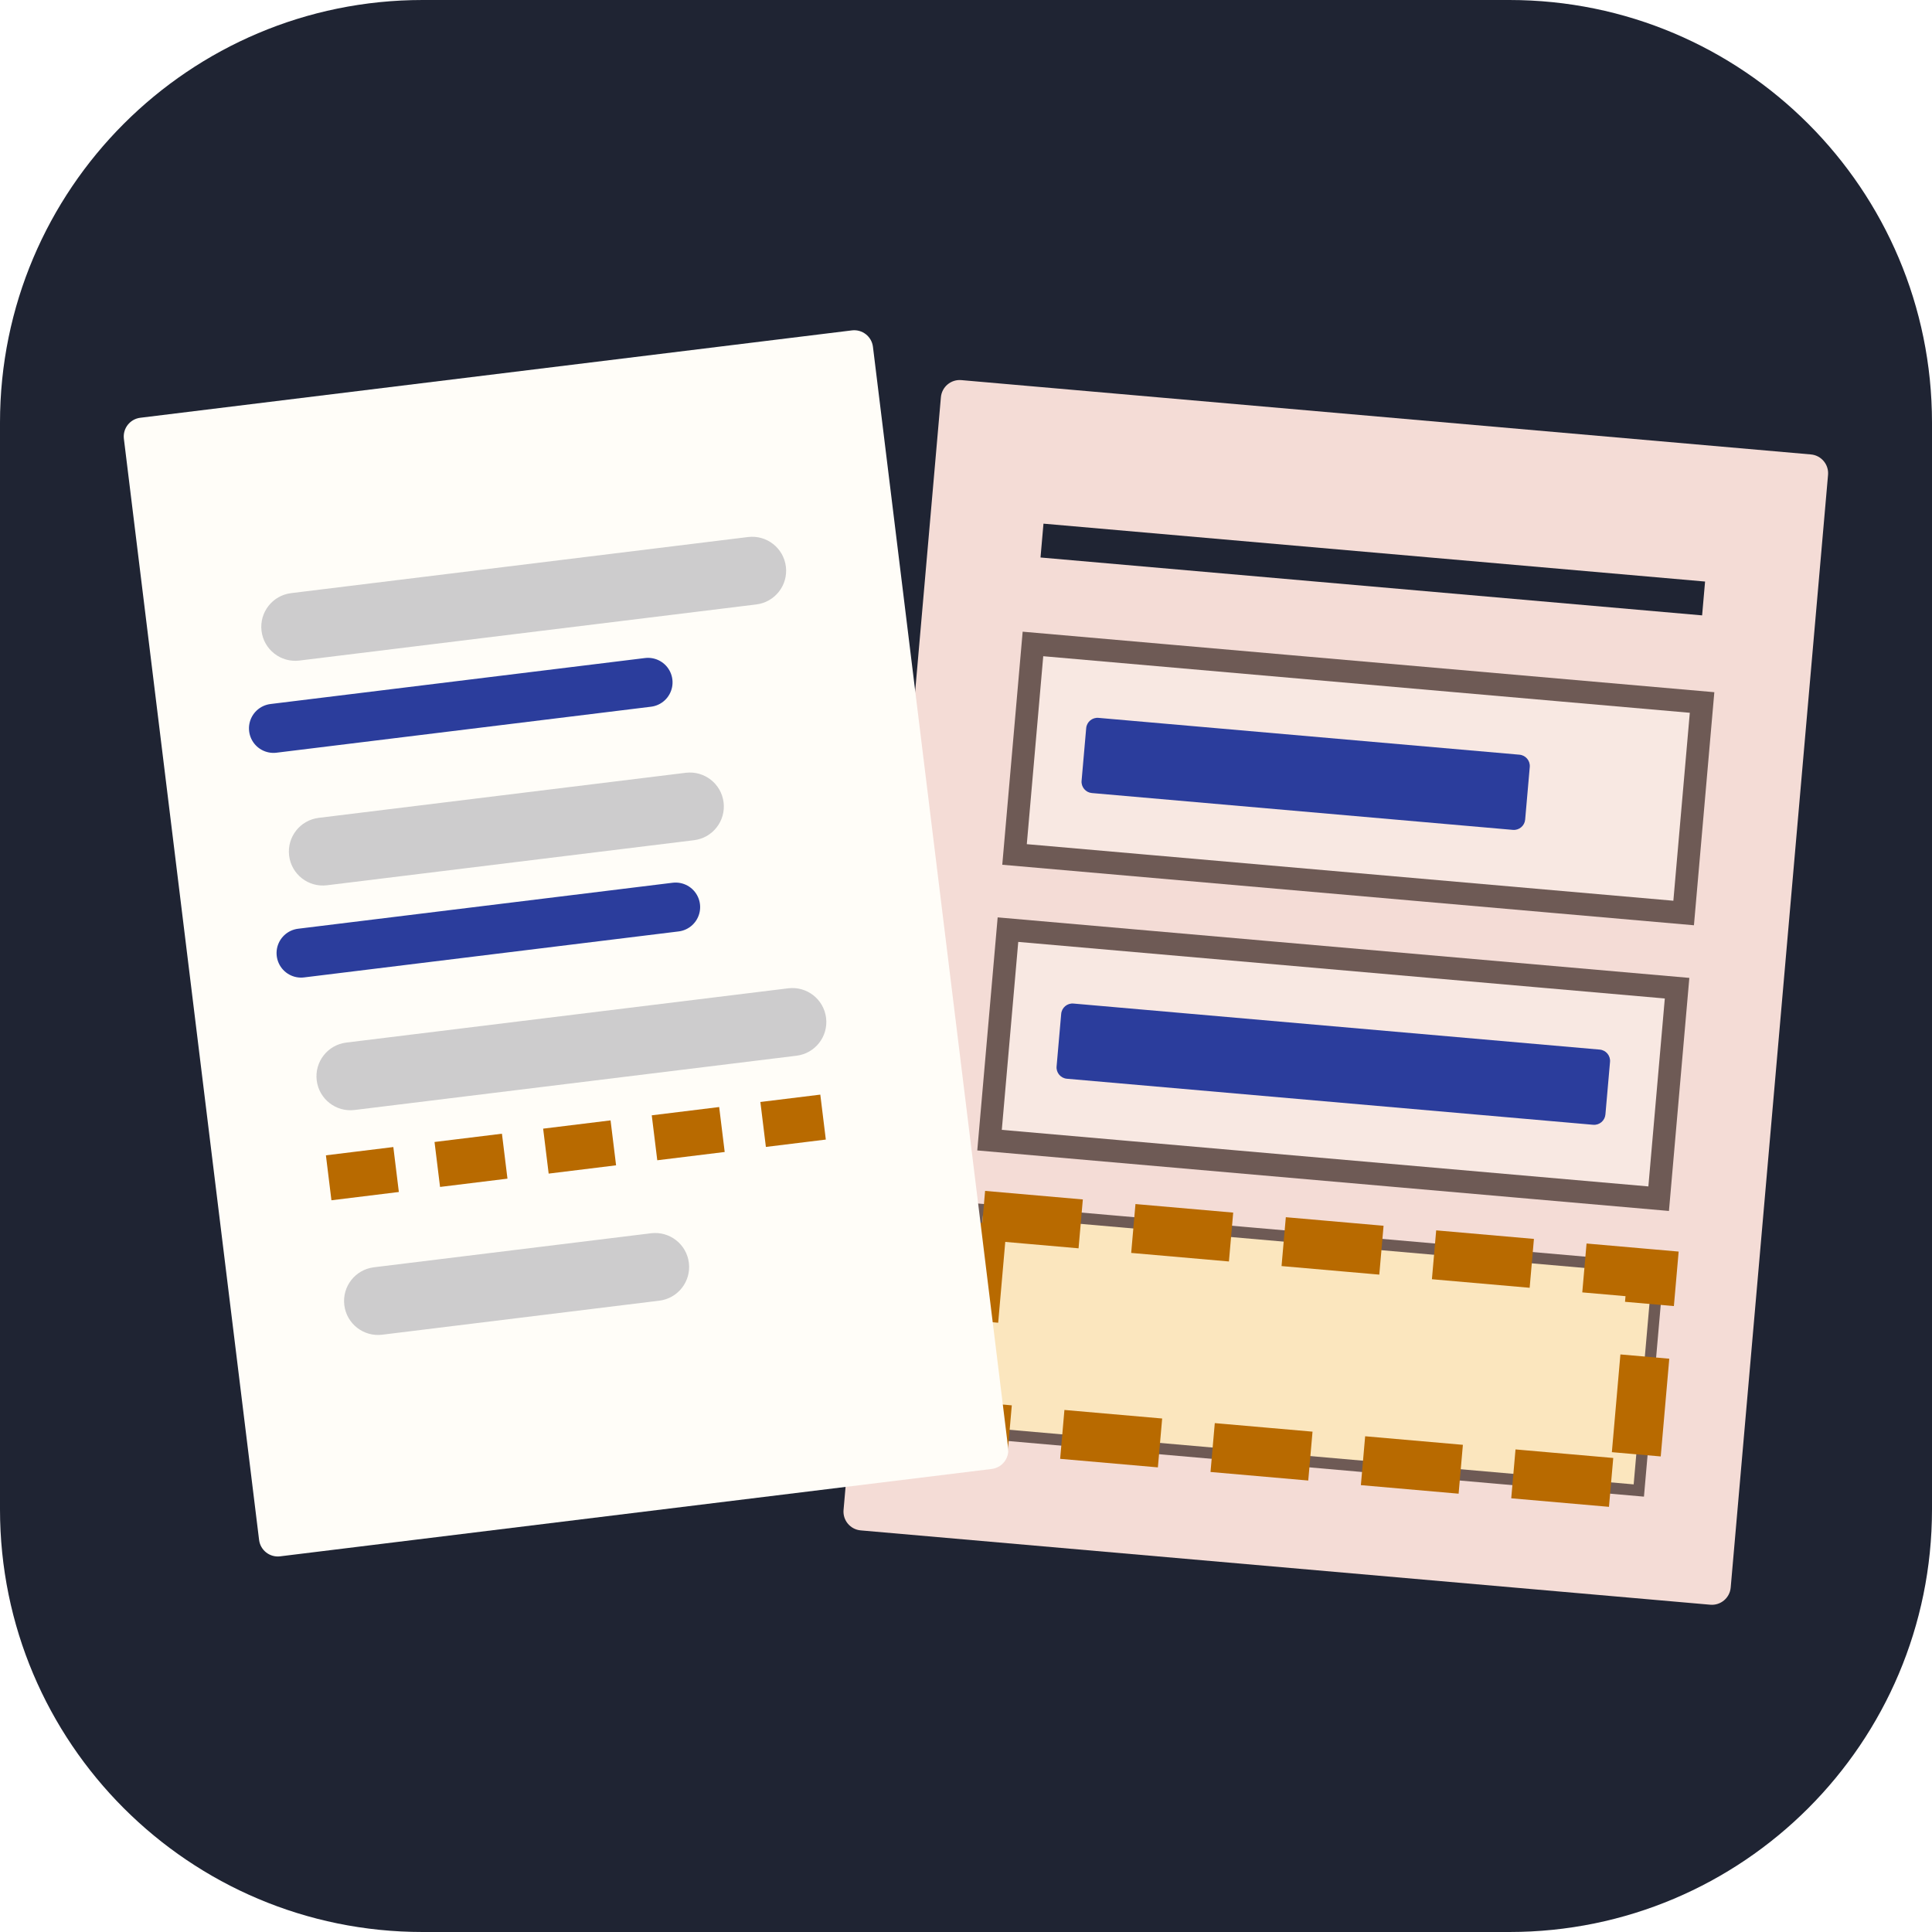
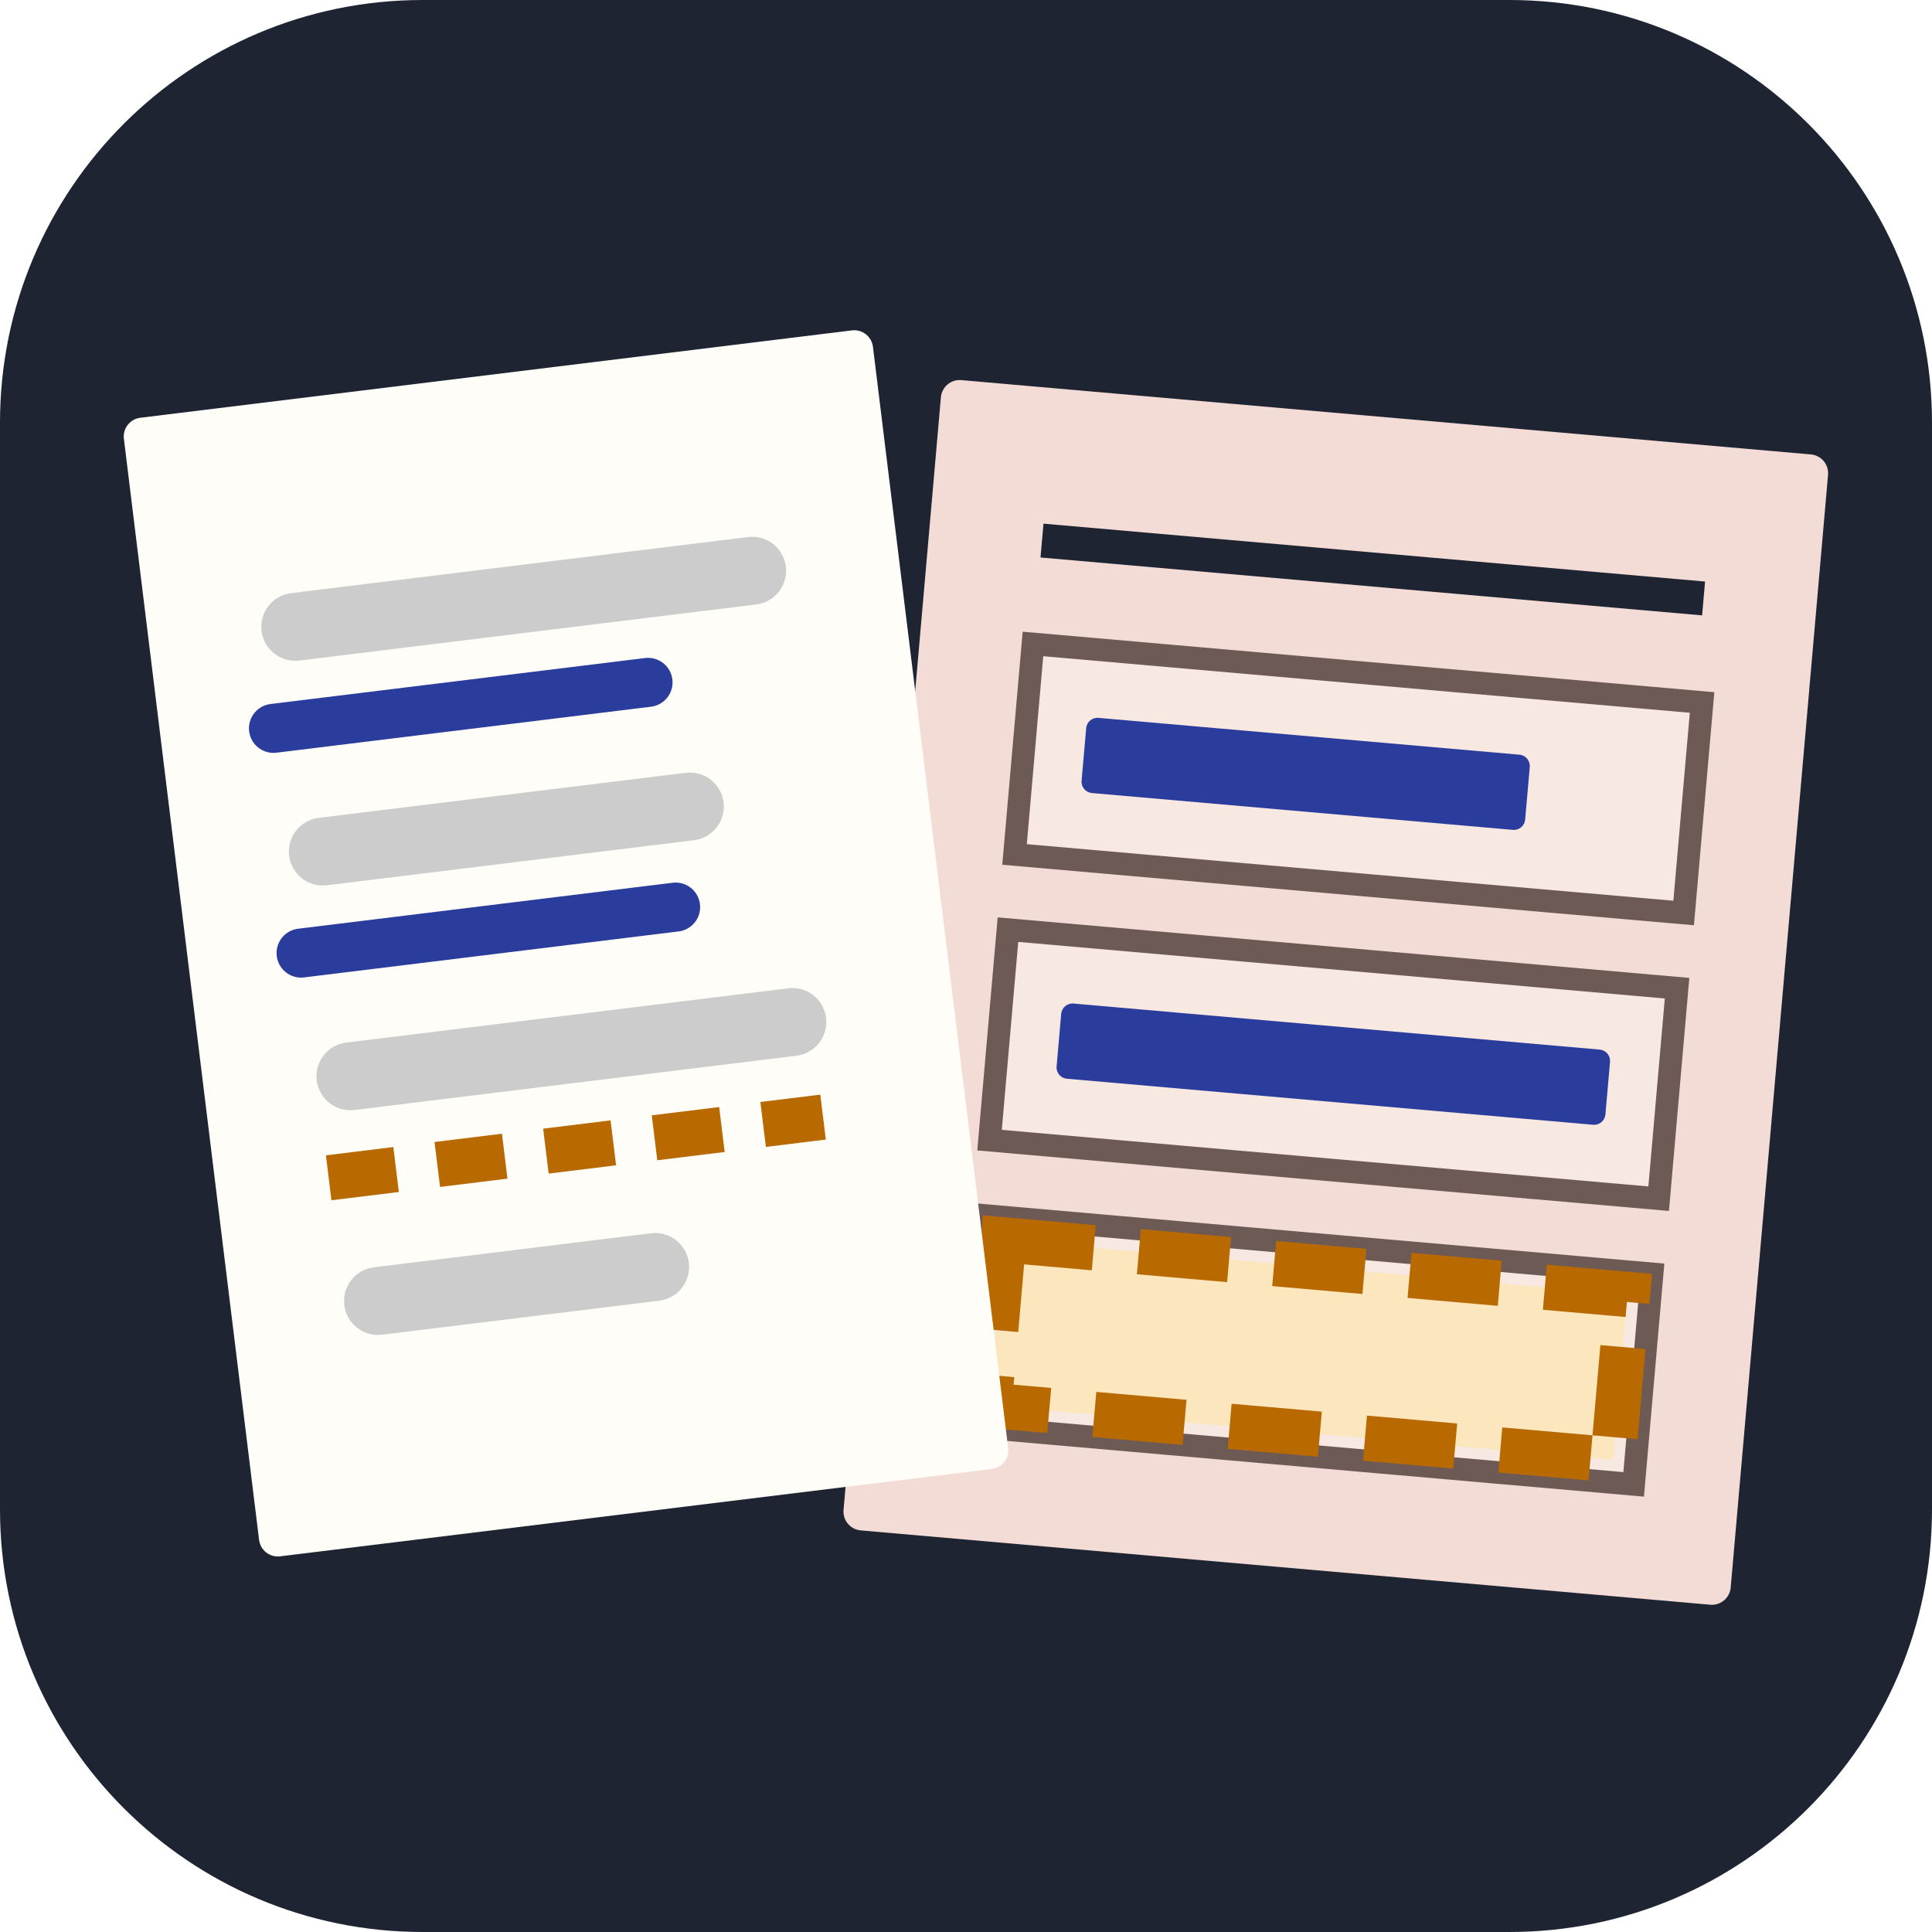
<svg xmlns="http://www.w3.org/2000/svg" viewBox="0 0 512 512" width="512" height="512" role="img" aria-label="Pastewise — fills the form from your paste, on your laptop. Boxes press through in carbon blue; one phone number stays amber. Text from your paste sent to the cloud: 0 bytes found.">
  <style>
@media (prefers-reduced-motion: reduce) { * { animation: none !important; } }
</style>
  <defs>
    <filter id="m-glow" x="-30%" y="-80%" width="160%" height="260%">
      <feGaussianBlur stdDeviation="9" />
    </filter>
  </defs>
  <rect width="512" height="512" rx="112" fill="#1F2433" />
  <g transform="rotate(5 354 263)">
    <rect x="236" y="110" width="236" height="306" rx="5" fill="#F4DCD6" />
    <rect x="266" y="146" width="176" height="9" fill="#1F2433" />
    <rect x="266" y="178" width="178" height="56" fill="#F8E8E2" stroke="#6E5A55" stroke-width="6" />
    <rect x="266" y="254" width="178" height="56" fill="#F8E8E2" stroke="#6E5A55" stroke-width="6" />
    <rect x="266" y="330" width="178" height="56" fill="#F8E8E2" stroke="#6E5A55" stroke-width="6" />
    <rect x="282" y="196" width="118" height="20" rx="3" fill="#2B3D9C" data-story="beat-3">
      <animate attributeName="opacity" values="1;1;0;0;0.35;1;1" keyTimes="0;0.1;0.16;0.39;0.39;0.42;1" dur="6s" repeatCount="indefinite" />
    </rect>
    <rect x="282" y="272" width="146" height="20" rx="3" fill="#2B3D9C" data-story="beat-3">
      <animate attributeName="opacity" values="1;1;0;0;0.35;1;1" keyTimes="0;0.1;0.16;0.49;0.49;0.52;1" dur="6s" repeatCount="indefinite" />
    </rect>
    <g data-story="beat-3">
      <animate attributeName="opacity" values="1;1;0;0;1;1" keyTimes="0;0.1;0.16;0.56;0.58;1" dur="6s" repeatCount="indefinite" />
-       <rect x="266" y="330" width="178" height="56" fill="#FBE6BE" stroke="#B86A00" stroke-width="13" stroke-dasharray="26 14" />
+       <rect x="272" y="336" width="166" height="44" fill="#FBE6BE" stroke="#B86A00" stroke-width="12" stroke-dasharray="24 12" />
    </g>
  </g>
  <g transform="rotate(-7 150 250)">
    <rect x="50" y="98" width="200" height="304" rx="5" fill="#FFFDF8" />
    <rect x="80" y="149" width="140" height="18" rx="9" fill="#1F2433" fill-opacity="0.22" />
    <rect x="80" y="209" width="116" height="18" rx="9" fill="#1F2433" fill-opacity="0.22" />
    <rect x="80" y="269" width="136" height="18" rx="9" fill="#1F2433" fill-opacity="0.22" />
    <rect x="80" y="329" width="92" height="18" rx="9" fill="#1F2433" fill-opacity="0.22" />
    <rect id="m-scan" x="50" y="98" width="200" height="44" fill="#2B3D9C" fill-opacity="0.16" opacity="0" data-story="beat-2">
      <animate attributeName="y" values="98;98;358;358" keyTimes="0;0.17;0.31;1" dur="6s" repeatCount="indefinite" />
      <animate attributeName="opacity" values="0;0;1;1;0;0" keyTimes="0;0.17;0.19;0.29;0.32;1" dur="6s" repeatCount="indefinite" />
    </rect>
    <path d="M80 184H220" stroke="#2B3D9C" stroke-width="13" stroke-linecap="round" pathLength="100" stroke-dasharray="100" stroke-dashoffset="0" data-story="beat-3">
      <animate attributeName="opacity" values="1;1;0;0;1;1" keyTimes="0;0.1;0.16;0.36;0.37;1" dur="6s" repeatCount="indefinite" />
      <animate attributeName="stroke-dashoffset" values="0;0;100;100;0;0" keyTimes="0;0.1;0.16;0.36;0.41;1" dur="6s" repeatCount="indefinite" />
    </path>
    <path d="M80 244H192" stroke="#2B3D9C" stroke-width="13" stroke-linecap="round" pathLength="100" stroke-dasharray="100" stroke-dashoffset="0" data-story="beat-3">
      <animate attributeName="opacity" values="1;1;0;0;1;1" keyTimes="0;0.1;0.16;0.46;0.47;1" dur="6s" repeatCount="indefinite" />
      <animate attributeName="stroke-dashoffset" values="0;0;100;100;0;0" keyTimes="0;0.1;0.16;0.46;0.51;1" dur="6s" repeatCount="indefinite" />
    </path>
    <path d="M80 304H212" stroke="#B86A00" stroke-width="12" stroke-linecap="butt" stroke-dasharray="18 11" data-story="beat-3">
      <animate attributeName="opacity" values="1;1;0;0;1;1" keyTimes="0;0.1;0.16;0.56;0.57;1" dur="6s" repeatCount="indefinite" />
    </path>
  </g>
  <g filter="url(#m-glow)" opacity="0" data-story="beat-4">
    <animate attributeName="opacity" values="0;0;0.75;0.2;0.6;0;0" keyTimes="0;0.64;0.7;0.76;0.82;0.9;1" dur="6s" repeatCount="indefinite" />
    <g transform="rotate(5 354 263)">
      <rect x="282" y="196" width="118" height="20" fill="#2B3D9C" />
      <rect x="282" y="272" width="146" height="20" fill="#2B3D9C" />
    </g>
  </g>
</svg>
